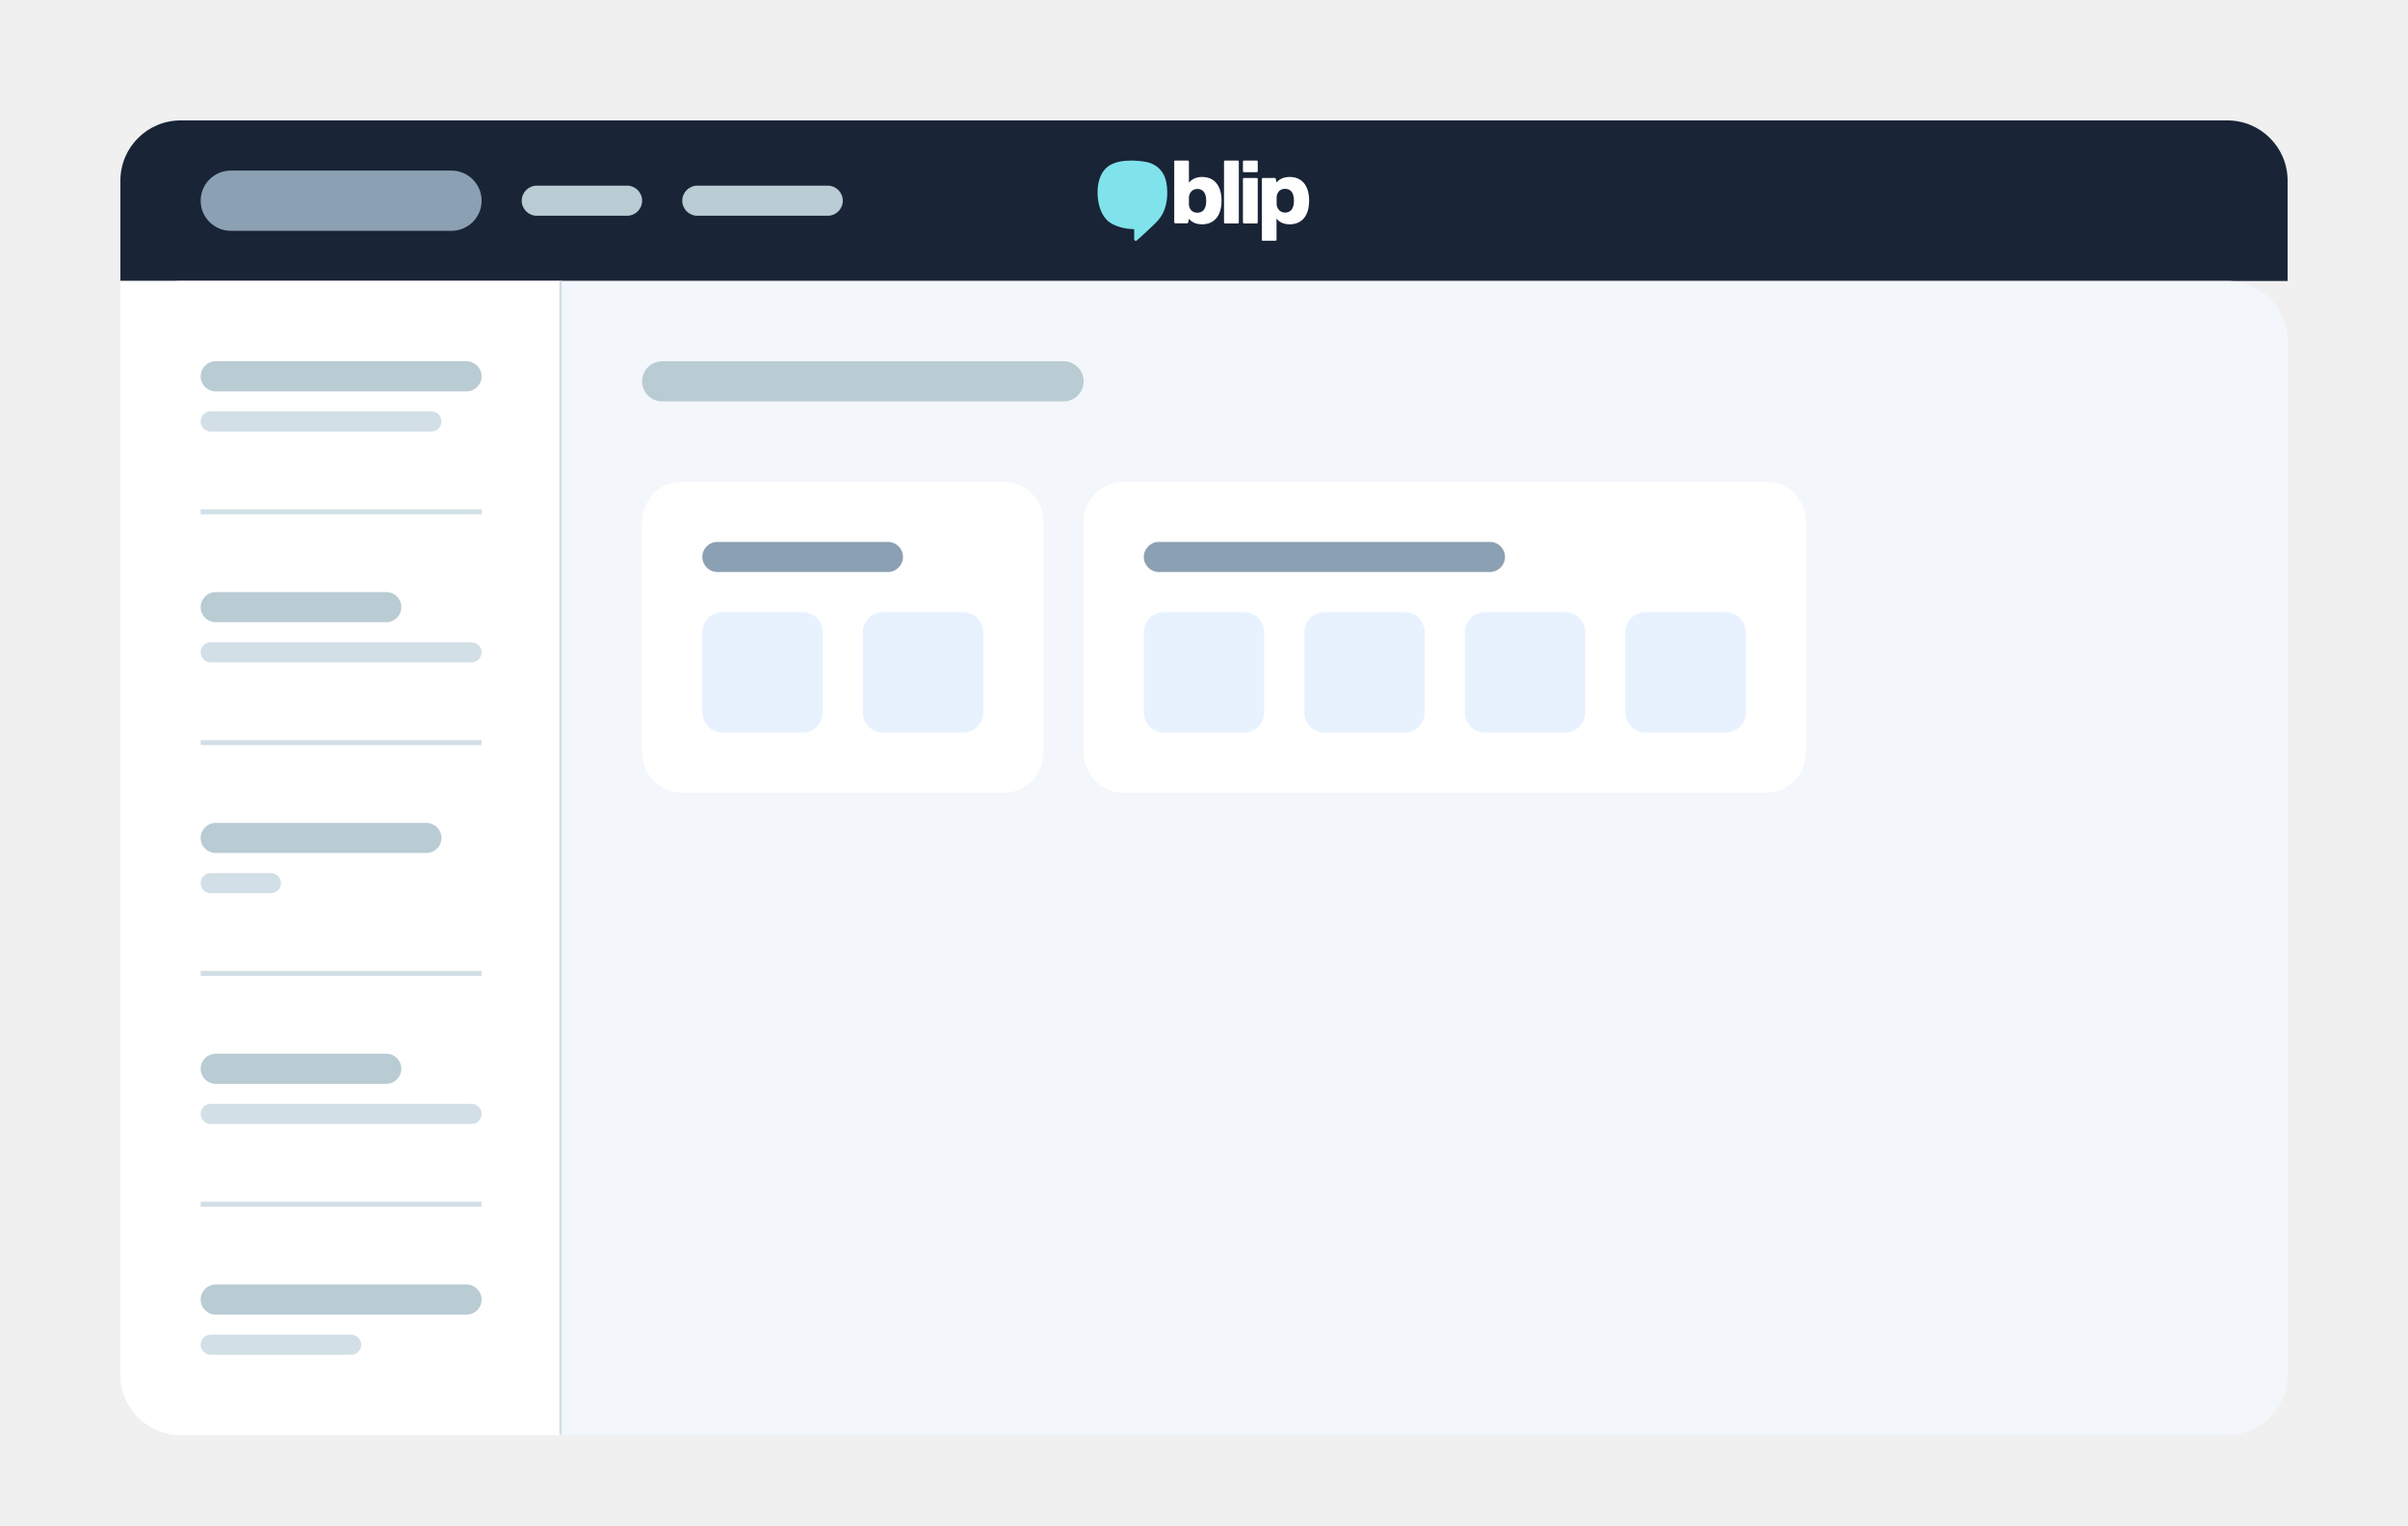
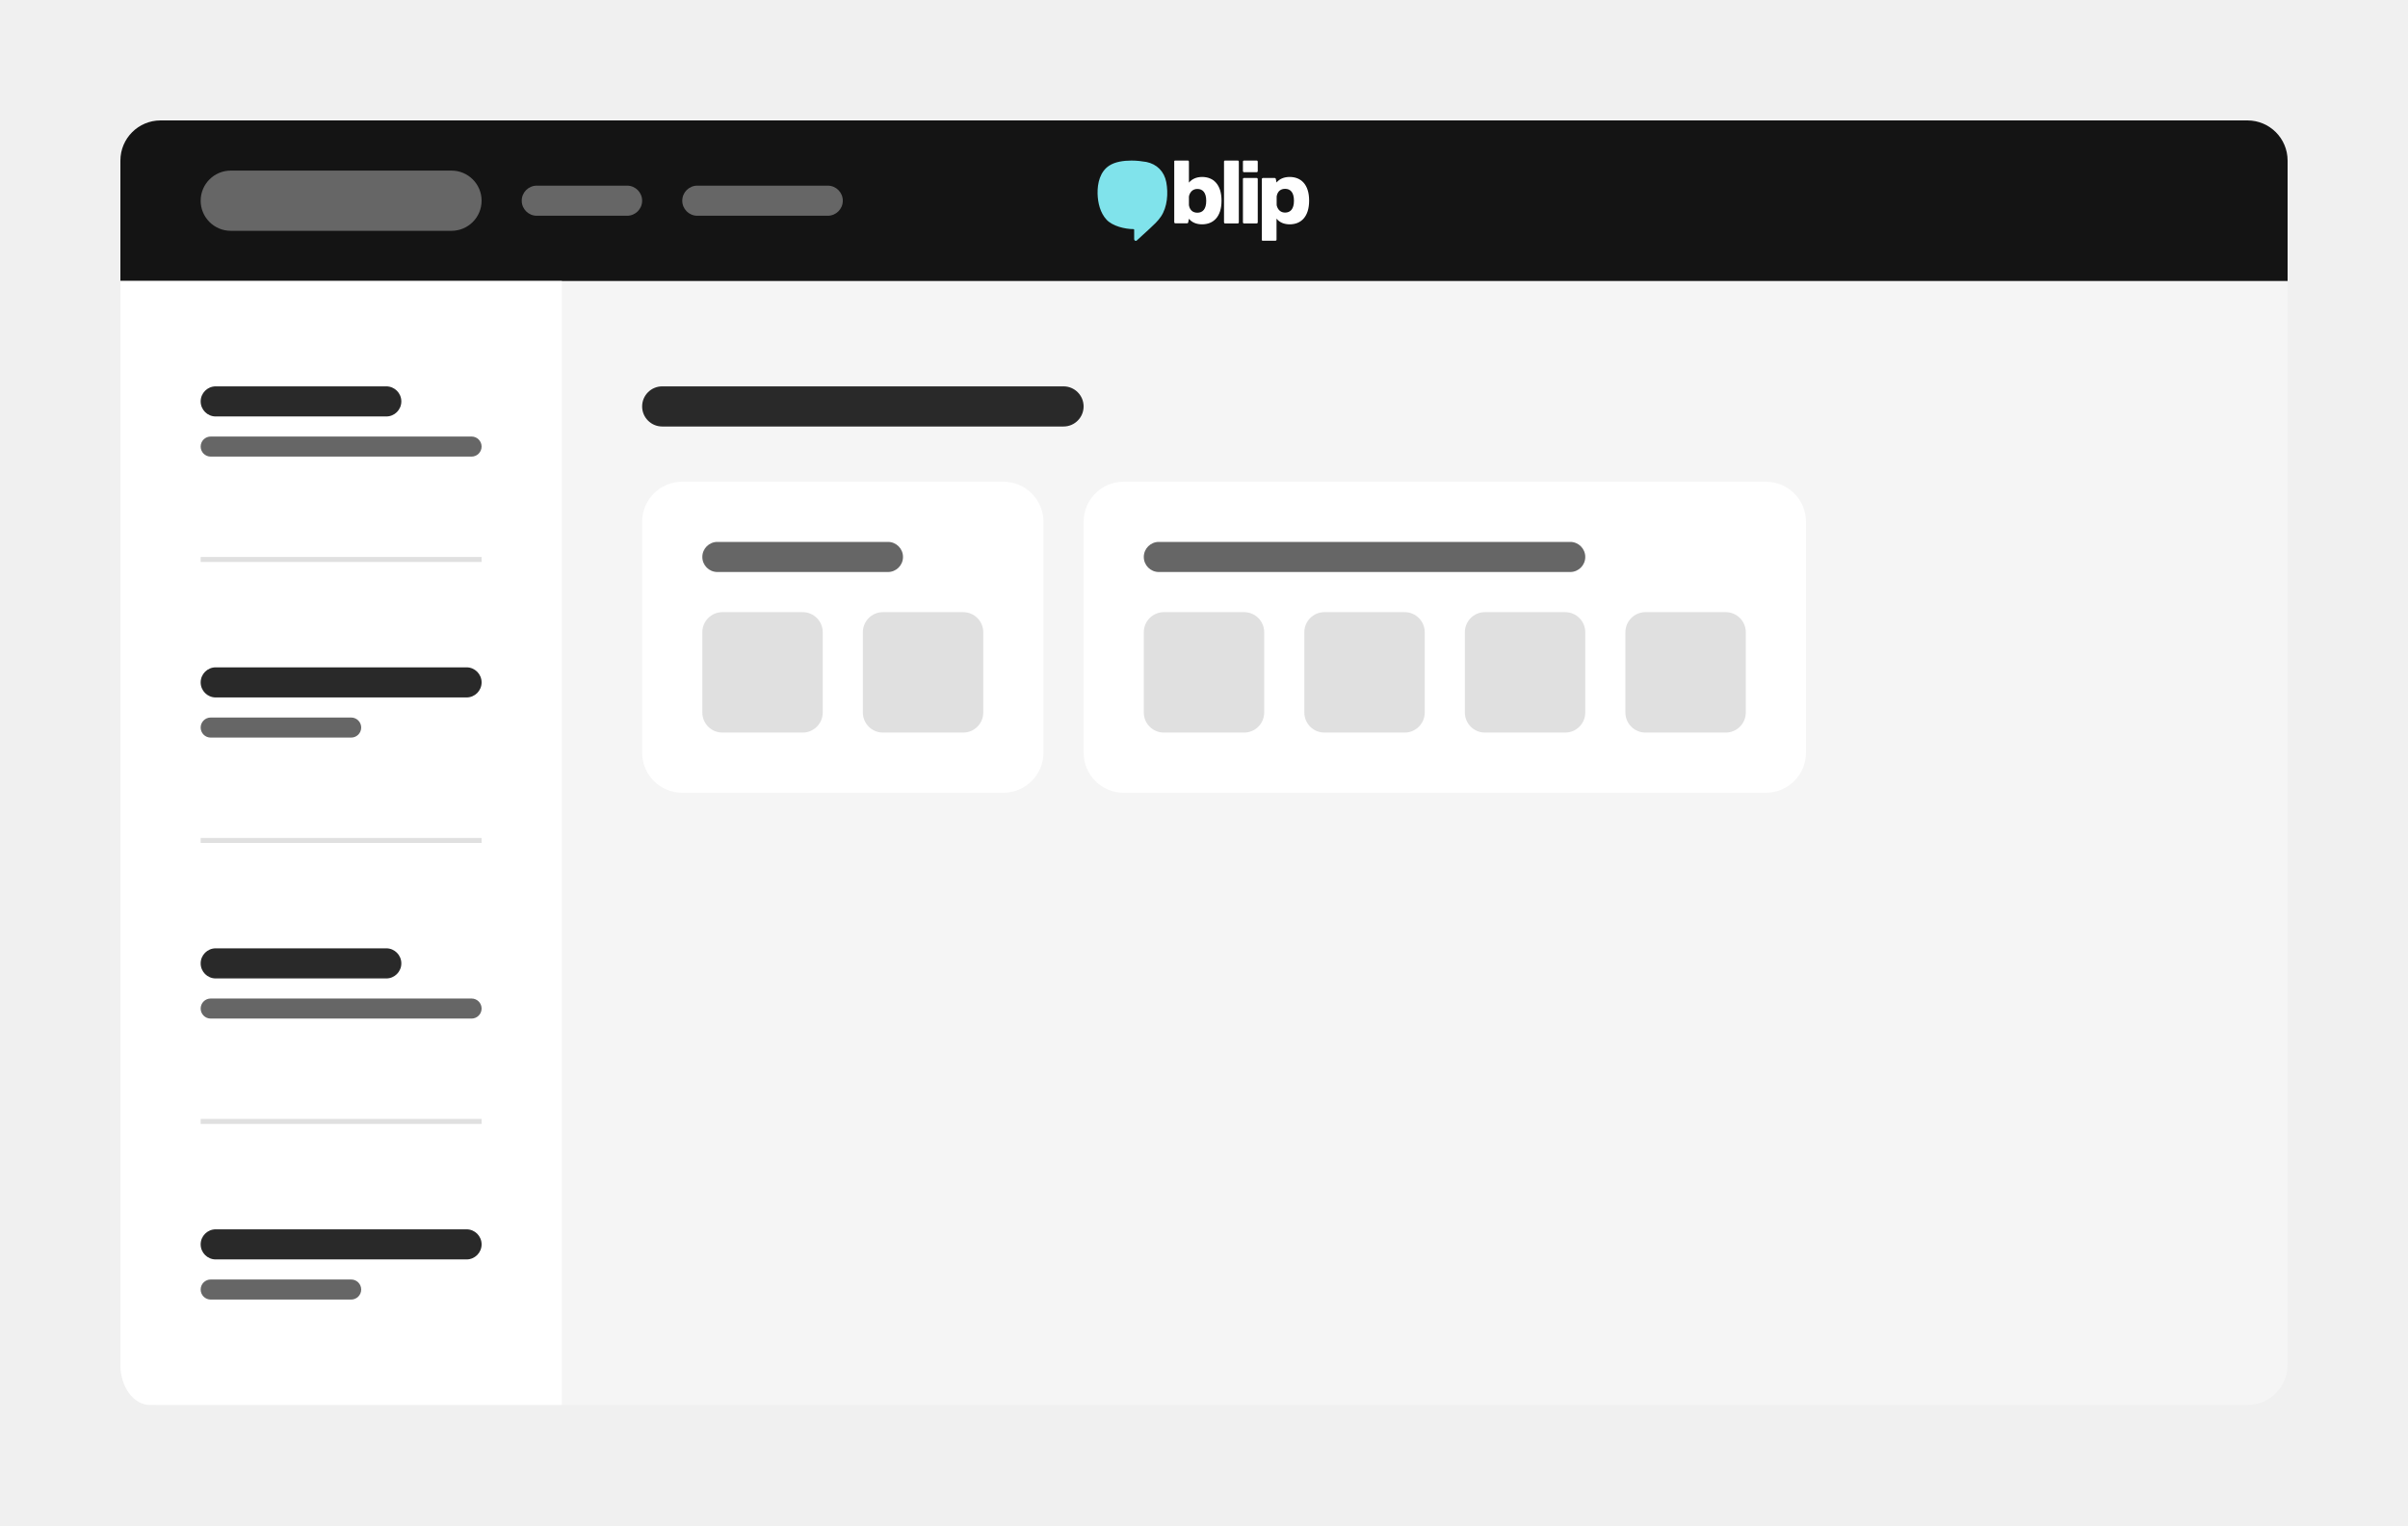
<svg xmlns="http://www.w3.org/2000/svg" width="480" height="304" viewBox="0 0 480 304" fill="none">
-   <path d="M24 36c0-6.627 5.373-12 12-12h408c6.627 0 12 5.373 12 12v20H24V36Z" fill="#1A2437" />
-   <rect x="40" y="34" width="56" height="12" rx="6" fill="#8CA0B3" />
-   <rect x="104" y="37" width="24" height="6" rx="3" fill="#B9CBD3" />
-   <rect x="136" y="37" width="32" height="6" rx="3" fill="#B9CBD3" />
-   <path d="M251.53 47.794V35.678a.2.2 0 0 1 .199-.205h2.381c.099 0 .174.077.198.154l.149.746c.62-.746 1.513-1.106 2.63-1.106 2.207 0 3.869 1.466 3.869 4.707 0 3.241-1.637 4.733-3.869 4.733-1.092 0-2.01-.36-2.63-1.132v4.194a.199.199 0 0 1-.198.205h-2.555c-.099.026-.174-.051-.174-.18Zm2.952-7.022c0 .077 0 .154.025.231.273.952.893 1.364 1.662 1.364 1.042 0 1.761-.695 1.761-2.367 0-1.672-.719-2.367-1.761-2.367-.819 0-1.439.412-1.662 1.364-.025.077-.025.128-.025.206v1.569ZM234.241 32h2.555c.124 0 .199.103.199.206v4.193c.62-.746 1.538-1.132 2.629-1.132 2.232 0 3.87 1.492 3.87 4.733 0 3.241-1.662 4.707-3.87 4.707-1.116 0-2.009-.36-2.629-1.106l-.149.746c-.025.103-.099.155-.199.155h-2.381c-.124 0-.198-.103-.198-.206v-12.09c-.025-.129.049-.206.173-.206Zm2.754 8.823c0 .077 0 .129.025.206.223.952.843 1.363 1.661 1.363 1.042 0 1.762-.694 1.762-2.366 0-1.672-.72-2.367-1.762-2.367-.769 0-1.389.412-1.661 1.364-.025.077-.025.154-.025.231v1.57ZM244.188 32h2.555c.124 0 .199.103.199.206V44.32a.2.2 0 0 1-.199.206h-2.555c-.124 0-.198-.103-.198-.206V32.206c0-.129.074-.206.198-.206Zm3.572 2.11v-1.904c0-.129.099-.206.198-.206h2.555c.124 0 .199.103.199.206v1.903a.2.2 0 0 1-.199.206h-2.555c-.124 0-.198-.103-.198-.206Zm.198 1.363h2.555c.124 0 .199.103.199.206v8.642a.2.2 0 0 1-.199.206h-2.555c-.124 0-.198-.103-.198-.206V35.68c0-.13.074-.206.198-.206Z" fill="#fff" />
-   <path d="M225.535 32c-1.612 0-3.274.257-4.415 1.003-1.836 1.184-2.382 3.499-2.332 5.608.05 1.826.521 3.807 1.786 5.17 1.191 1.287 3.671 1.878 5.358 1.878.074 0 .149.052.149.154v1.853c0 .18.148.334.322.334h.025a.22.22 0 0 0 .173-.077c.844-.746 1.687-1.518 2.531-2.315.793-.746 1.686-1.544 2.282-2.444 1.289-1.904 1.488-4.63 1.066-6.868-.421-2.161-1.885-3.576-3.944-4.013a17.573 17.573 0 0 0-3.001-.283Z" fill="#80E3EB" />
-   <rect x="24" y="56" width="432" height="230" rx="12" fill="#F3F6FA" />
-   <mask id="screen-report-off__a" fill="#fff">
-     <path d="M24 56h88v230H36c-6.627 0-12-5.373-12-12V56Z" />
-   </mask>
-   <path d="M24 56h88v230H36c-6.627 0-12-5.373-12-12V56Z" fill="#fff" />
-   <rect x="40" y="72" width="56" height="6" rx="3" fill="#B9CBD3" />
-   <rect x="40" y="82" width="48" height="4" rx="2" fill="#D2DFE6" />
-   <path d="M96 101.5H40v1h56v-1Z" fill="#D2DFE6" mask="url(#screen-report-off__path-14-inside-2_12035_6921)" />
-   <rect x="40" y="118" width="40" height="6" rx="3" fill="#B9CBD3" />
-   <rect x="40" y="128" width="56" height="4" rx="2" fill="#D2DFE6" />
-   <path d="M96 147.5H40v1h56v-1Z" fill="#D2DFE6" mask="url(#screen-report-off__path-18-inside-3_12035_6921)" />
-   <rect x="40" y="164" width="48" height="6" rx="3" fill="#B9CBD3" />
-   <rect x="40" y="174" width="16" height="4" rx="2" fill="#D2DFE6" />
-   <path d="M96 193.5H40v1h56v-1Z" fill="#D2DFE6" mask="url(#screen-report-off__path-22-inside-4_12035_6921)" />
-   <rect x="40" y="210" width="40" height="6" rx="3" fill="#B9CBD3" />
-   <rect x="40" y="220" width="56" height="4" rx="2" fill="#D2DFE6" />
-   <path d="M96 239.5H40v1h56v-1Z" fill="#D2DFE6" mask="url(#screen-report-off__path-26-inside-5_12035_6921)" />
-   <rect x="40" y="256" width="56" height="6" rx="3" fill="#B9CBD3" />
-   <rect x="40" y="266" width="32" height="4" rx="2" fill="#D2DFE6" />
-   <path d="M24 56h88-88Zm88 230H24h88Zm-88 0V56v230Zm88.5-230v230h-1V56h1Z" fill="#D2DFE6" mask="url(#screen-report-off__a)" />
-   <rect x="128" y="72" width="88" height="8" rx="4" fill="#B9CBD3" />
-   <rect x="128" y="96" width="80" height="62" rx="8" fill="#fff" />
-   <rect x="140" y="108" width="40" height="6" rx="3" fill="#8CA0B3" />
-   <rect x="140" y="122" width="24" height="24" rx="4" fill="#E8F2FF" />
-   <rect x="172" y="122" width="24" height="24" rx="4" fill="#E8F2FF" />
-   <rect x="216" y="96" width="144" height="62" rx="8" fill="#fff" />
-   <rect x="228" y="108" width="72" height="6" rx="3" fill="#8CA0B3" />
-   <rect x="228" y="122" width="24" height="24" rx="4" fill="#E8F2FF" />
-   <rect x="260" y="122" width="24" height="24" rx="4" fill="#E8F2FF" />
-   <rect x="292" y="122" width="24" height="24" rx="4" fill="#E8F2FF" />
-   <rect x="324" y="122" width="24" height="24" rx="4" fill="#E8F2FF" />
+   <path d="M24 32C24 27.582 27.582 24 32 24H448C452.418 24 456 27.582 456 32V272C456 276.418 452.418 280 448 280H32C27.582 280 24 276.418 24 272V32Z" fill="#F5F5F5" />
+   <path d="M24 32C24 27.582 27.582 24 32 24H448C452.418 24 456 27.582 456 32V56H24V32Z" fill="#141414" />
+   <path d="M40 40C40 36.686 42.686 34 46 34H90C93.314 34 96 36.686 96 40C96 43.314 93.314 46 90 46H46C42.686 46 40 43.314 40 40Z" fill="#666666" />
+   <path d="M104 40C104 38.343 105.343 37 107 37H125C126.657 37 128 38.343 128 40C128 41.657 126.657 43 125 43H107C105.343 43 104 41.657 104 40Z" fill="#666666" />
+   <path d="M136 40C136 38.343 137.343 37 139 37H165C166.657 37 168 38.343 168 40C168 41.657 166.657 43 165 43H139C137.343 43 136 41.657 136 40Z" fill="#666666" />
+   <path d="M251.531 47.794V35.679C251.531 35.55 251.63 35.473 251.73 35.473H254.111C254.21 35.473 254.285 35.55 254.309 35.627L254.458 36.373C255.078 35.627 255.971 35.267 257.088 35.267C259.295 35.267 260.957 36.733 260.957 39.974C260.957 43.216 259.32 44.708 257.088 44.708C255.996 44.708 255.078 44.347 254.458 43.576V47.769C254.458 47.897 254.359 47.974 254.26 47.974H251.705C251.606 48 251.531 47.923 251.531 47.794ZM254.483 40.772C254.483 40.849 254.483 40.926 254.508 41.003C254.781 41.955 255.401 42.367 256.17 42.367C257.212 42.367 257.931 41.672 257.931 40C257.931 38.328 257.212 37.634 256.17 37.634C255.351 37.634 254.731 38.045 254.508 38.997C254.483 39.074 254.483 39.126 254.483 39.203V40.772Z" fill="white" />
+   <path d="M234.242 32H236.797C236.921 32 236.995 32.103 236.995 32.206V36.399C237.615 35.653 238.533 35.267 239.624 35.267C241.857 35.267 243.494 36.759 243.494 40C243.494 43.241 241.832 44.707 239.624 44.707C238.508 44.707 237.615 44.347 236.995 43.601L236.846 44.347C236.822 44.45 236.747 44.502 236.648 44.502H234.267C234.143 44.502 234.068 44.399 234.068 44.296V32.206C234.043 32.077 234.118 32 234.242 32ZM236.995 40.823C236.995 40.9 236.995 40.952 237.02 41.029C237.243 41.981 237.863 42.392 238.682 42.392C239.724 42.392 240.443 41.698 240.443 40.026C240.443 38.354 239.724 37.659 238.682 37.659C237.913 37.659 237.293 38.071 237.02 39.023C236.995 39.1 236.995 39.177 236.995 39.254V40.823Z" fill="white" />
+   <path d="M244.189 32H246.744C246.868 32 246.942 32.103 246.942 32.206V44.322C246.942 44.45 246.843 44.527 246.744 44.527H244.189C244.065 44.527 243.99 44.424 243.99 44.322V32.206C243.99 32.077 244.065 32 244.189 32Z" fill="white" />
+   <path d="M247.761 34.109V32.206C247.761 32.077 247.86 32 247.959 32H250.514C250.638 32 250.713 32.103 250.713 32.206V34.109C250.713 34.238 250.613 34.315 250.514 34.315H247.959C247.835 34.315 247.761 34.212 247.761 34.109ZM247.959 35.473H250.514C250.638 35.473 250.713 35.576 250.713 35.678V44.322C250.713 44.45 250.613 44.527 250.514 44.527H247.959C247.835 44.527 247.761 44.424 247.761 44.322V35.678C247.761 35.55 247.835 35.473 247.959 35.473Z" fill="white" />
+   <path d="M225.535 32C223.923 32 222.261 32.257 221.12 33.003C219.284 34.187 218.739 36.502 218.788 38.611C218.838 40.437 219.309 42.418 220.574 43.781C221.765 45.068 224.245 45.659 225.932 45.659C226.006 45.659 226.081 45.711 226.081 45.813V47.666C226.081 47.846 226.23 48 226.403 48H226.428C226.502 48 226.552 47.974 226.602 47.923C227.445 47.177 228.288 46.405 229.132 45.608C229.926 44.862 230.819 44.064 231.414 43.164C232.704 41.261 232.902 38.534 232.48 36.296C232.059 34.135 230.595 32.72 228.536 32.283C227.668 32.129 226.602 32 225.535 32Z" fill="#80E3EB" />
+   <path d="M24 56H112V280H29.867C26.627 280 24 276.418 24 272V56Z" fill="white" />
+   <path d="M40 80C40 78.343 41.343 77 43 77H77C78.657 77 80 78.343 80 80C80 81.657 78.657 83 77 83H43C41.343 83 40 81.657 40 80Z" fill="#292929" />
+   <path d="M40 89C40 87.895 40.895 87 42 87H94C95.105 87 96 87.895 96 89C96 90.105 95.105 91 94 91H42C40.895 91 40 90.105 40 89Z" fill="#666666" />
+   <path fill-rule="evenodd" clip-rule="evenodd" d="M96 112L40 112L40 111L96 111L96 112Z" fill="#E0E0E0" />
+   <path d="M40 136C40 134.343 41.343 133 43 133H93C94.657 133 96 134.343 96 136C96 137.657 94.657 139 93 139H43C41.343 139 40 137.657 40 136Z" fill="#292929" />
+   <path d="M40 145C40 143.895 40.895 143 42 143H70C71.105 143 72 143.895 72 145C72 146.105 71.105 147 70 147H42C40.895 147 40 146.105 40 145Z" fill="#666666" />
+   <path fill-rule="evenodd" clip-rule="evenodd" d="M96 168L40 168L40 167L96 167L96 168Z" fill="#E0E0E0" />
+   <path d="M40 192C40 190.343 41.343 189 43 189H77C78.657 189 80 190.343 80 192C80 193.657 78.657 195 77 195H43C41.343 195 40 193.657 40 192Z" fill="#292929" />
+   <path d="M40 201C40 199.895 40.895 199 42 199H94C95.105 199 96 199.895 96 201C96 202.105 95.105 203 94 203H42C40.895 203 40 202.105 40 201Z" fill="#666666" />
+   <path fill-rule="evenodd" clip-rule="evenodd" d="M96 224L40 224L40 223L96 223L96 224Z" fill="#E0E0E0" />
+   <path d="M40 248C40 246.343 41.343 245 43 245H93C94.657 245 96 246.343 96 248C96 249.657 94.657 251 93 251H43C41.343 251 40 249.657 40 248Z" fill="#292929" />
+   <path d="M40 257C40 255.895 40.895 255 42 255H70C71.105 255 72 255.895 72 257C72 258.105 71.105 259 70 259H42C40.895 259 40 258.105 40 257Z" fill="#666666" />
+   <path d="M128 81C128 78.791 129.791 77 132 77H212C214.209 77 216 78.791 216 81C216 83.209 214.209 85 212 85H132C129.791 85 128 83.209 128 81Z" fill="#292929" />
+   <path d="M216 104C216 99.582 219.582 96 224 96H352C356.418 96 360 99.582 360 104V150C360 154.418 356.418 158 352 158H224C219.582 158 216 154.418 216 150V104Z" fill="white" />
+   <path d="M228 111C228 109.343 229.343 108 231 108H313C314.657 108 316 109.343 316 111C316 112.657 314.657 114 313 114H231C229.343 114 228 112.657 228 111Z" fill="#666666" />
+   <path d="M228 126C228 123.791 229.791 122 232 122H248C250.209 122 252 123.791 252 126V142C252 144.209 250.209 146 248 146H232C229.791 146 228 144.209 228 142V126Z" fill="#E0E0E0" />
+   <path d="M292 126C292 123.791 293.791 122 296 122H312C314.209 122 316 123.791 316 126V142C316 144.209 314.209 146 312 146H296C293.791 146 292 144.209 292 142V126Z" fill="#E0E0E0" />
+   <path d="M260 126C260 123.791 261.791 122 264 122H280C282.209 122 284 123.791 284 126V142C284 144.209 282.209 146 280 146H264C261.791 146 260 144.209 260 142V126Z" fill="#E0E0E0" />
+   <path d="M324 126C324 123.791 325.791 122 328 122H344C346.209 122 348 123.791 348 126V142C348 144.209 346.209 146 344 146H328C325.791 146 324 144.209 324 142V126Z" fill="#E0E0E0" />
+   <path d="M128 104C128 99.582 131.582 96 136 96H200C204.418 96 208 99.582 208 104V150C208 154.418 204.418 158 200 158H136C131.582 158 128 154.418 128 150V104Z" fill="white" />
+   <path d="M140 111C140 109.343 141.343 108 143 108H177C178.657 108 180 109.343 180 111C180 112.657 178.657 114 177 114H143C141.343 114 140 112.657 140 111Z" fill="#666666" />
+   <path d="M140 126C140 123.791 141.791 122 144 122H160C162.209 122 164 123.791 164 126V142C164 144.209 162.209 146 160 146H144C141.791 146 140 144.209 140 142V126Z" fill="#E0E0E0" />
+   <path d="M172 126C172 123.791 173.791 122 176 122H192C194.209 122 196 123.791 196 126V142C196 144.209 194.209 146 192 146H176C173.791 146 172 144.209 172 142V126Z" fill="#E0E0E0" />
</svg>
